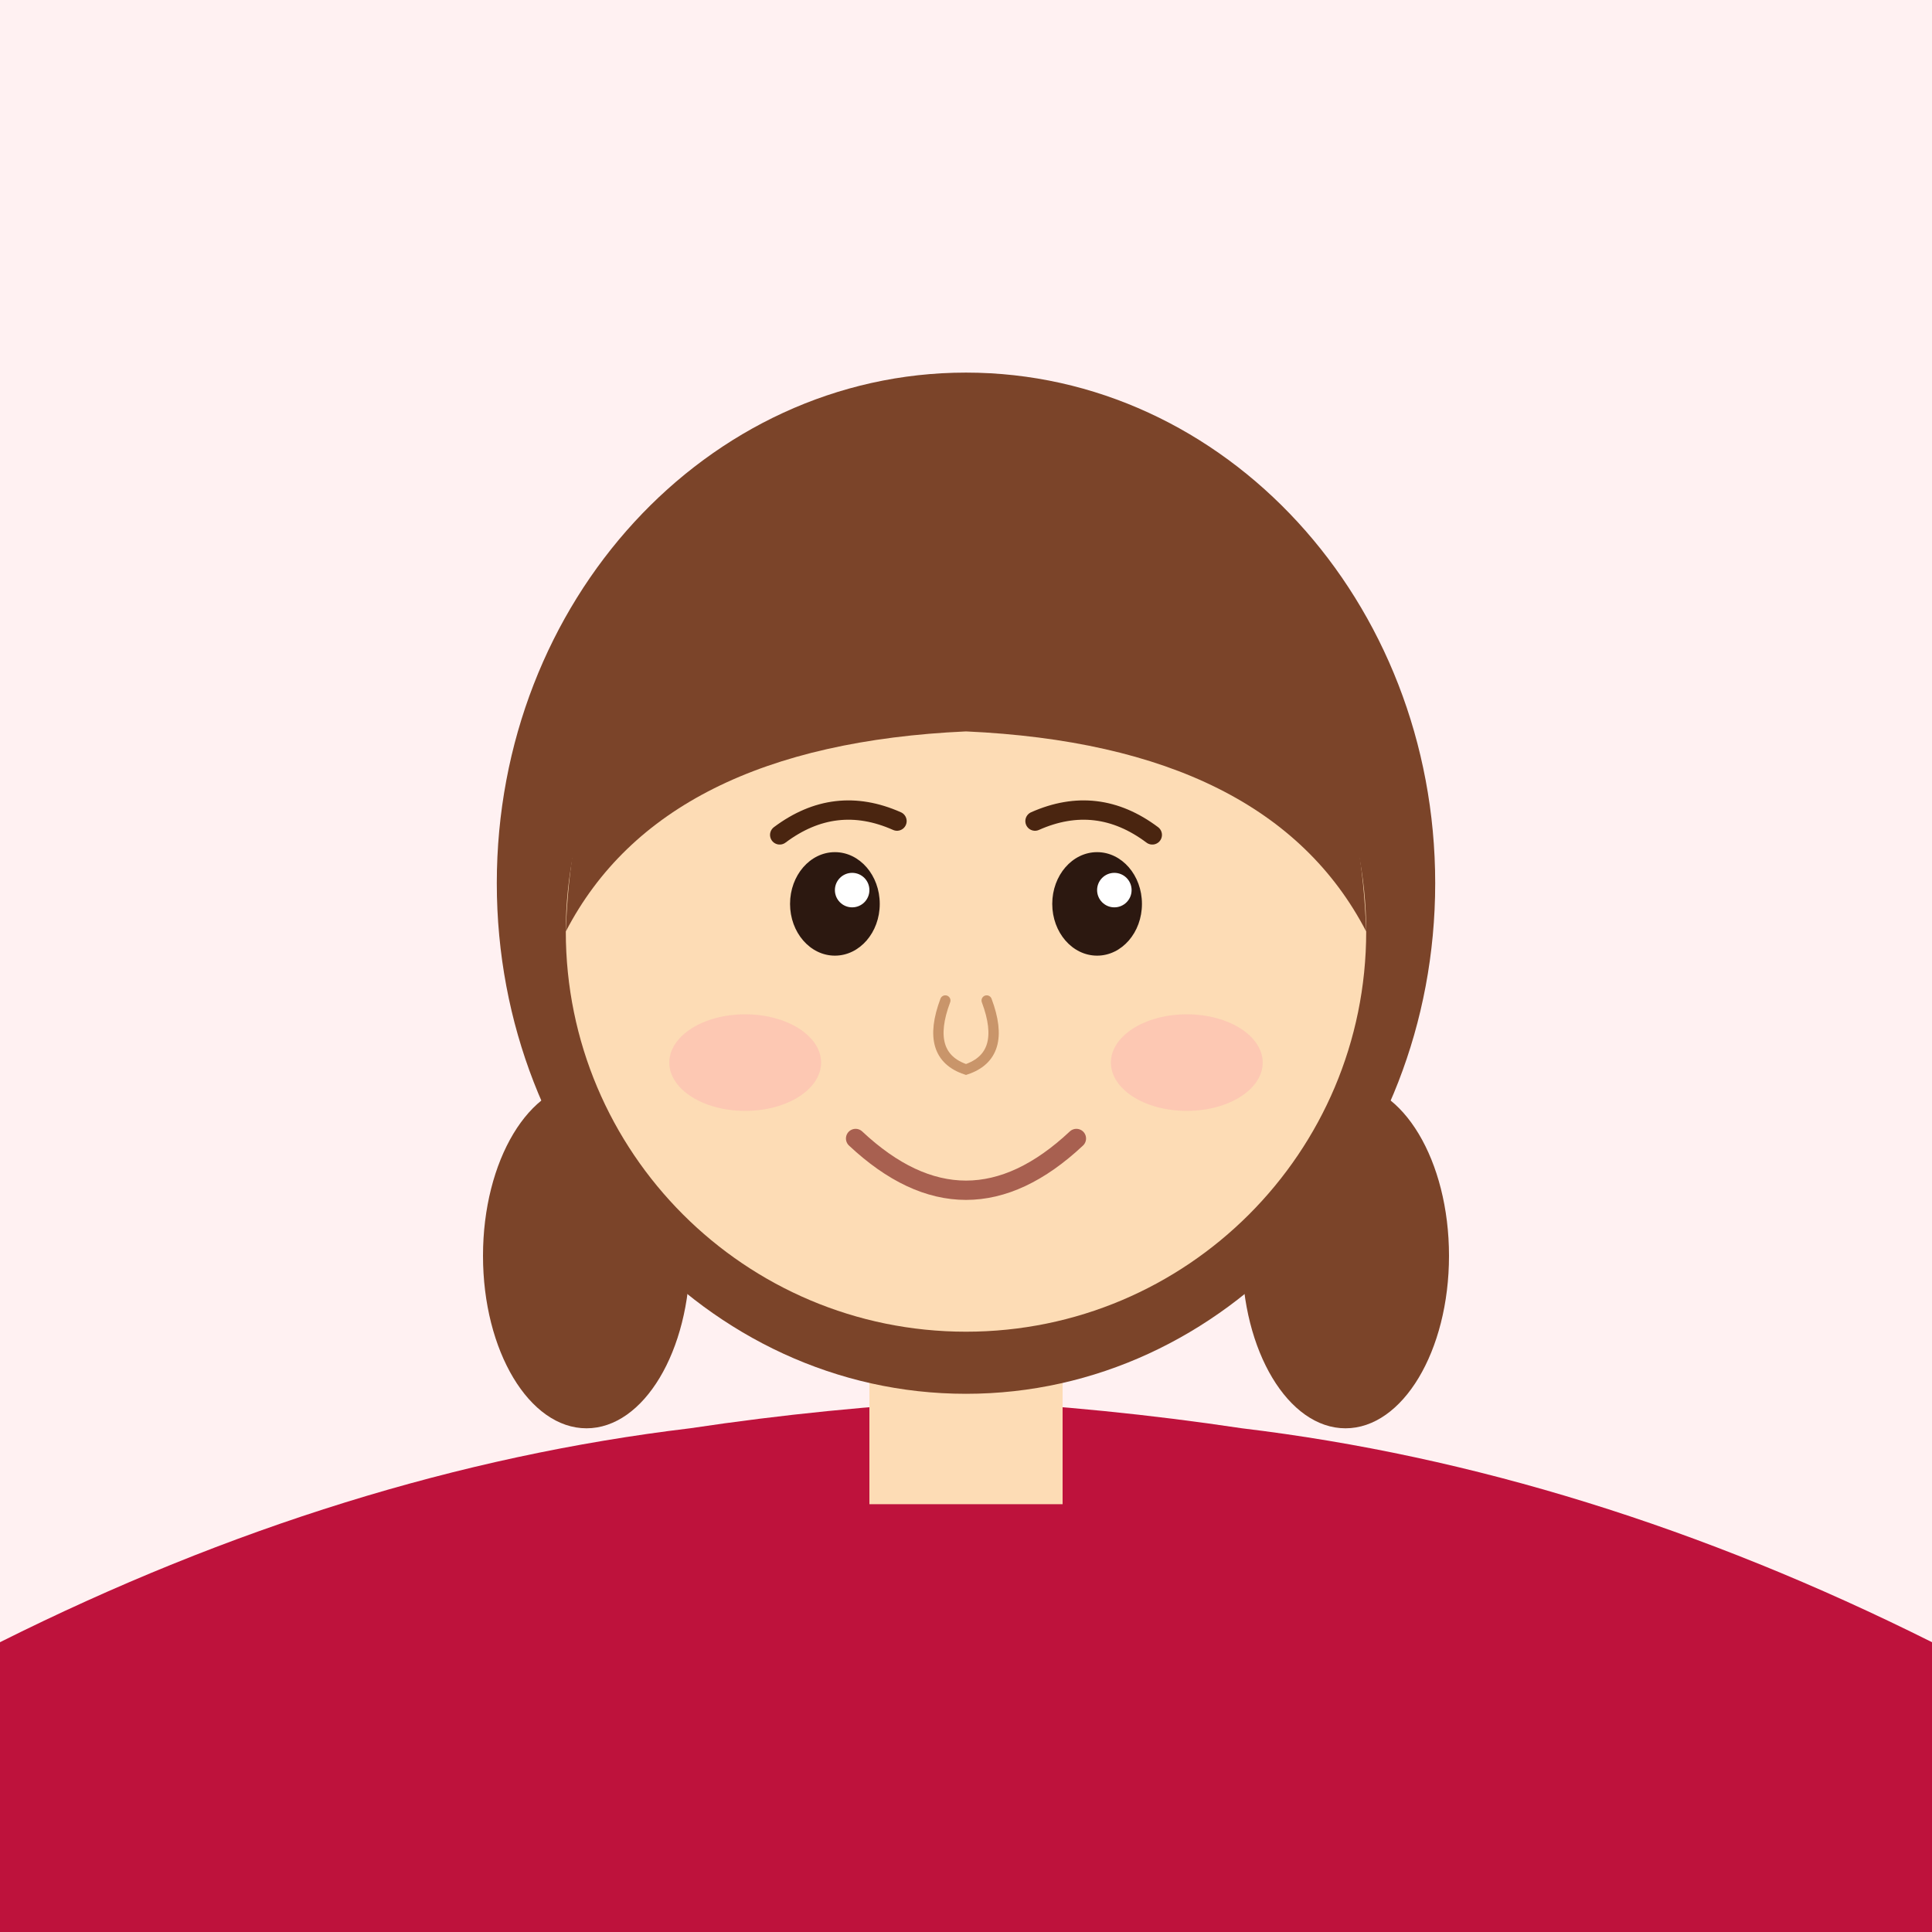
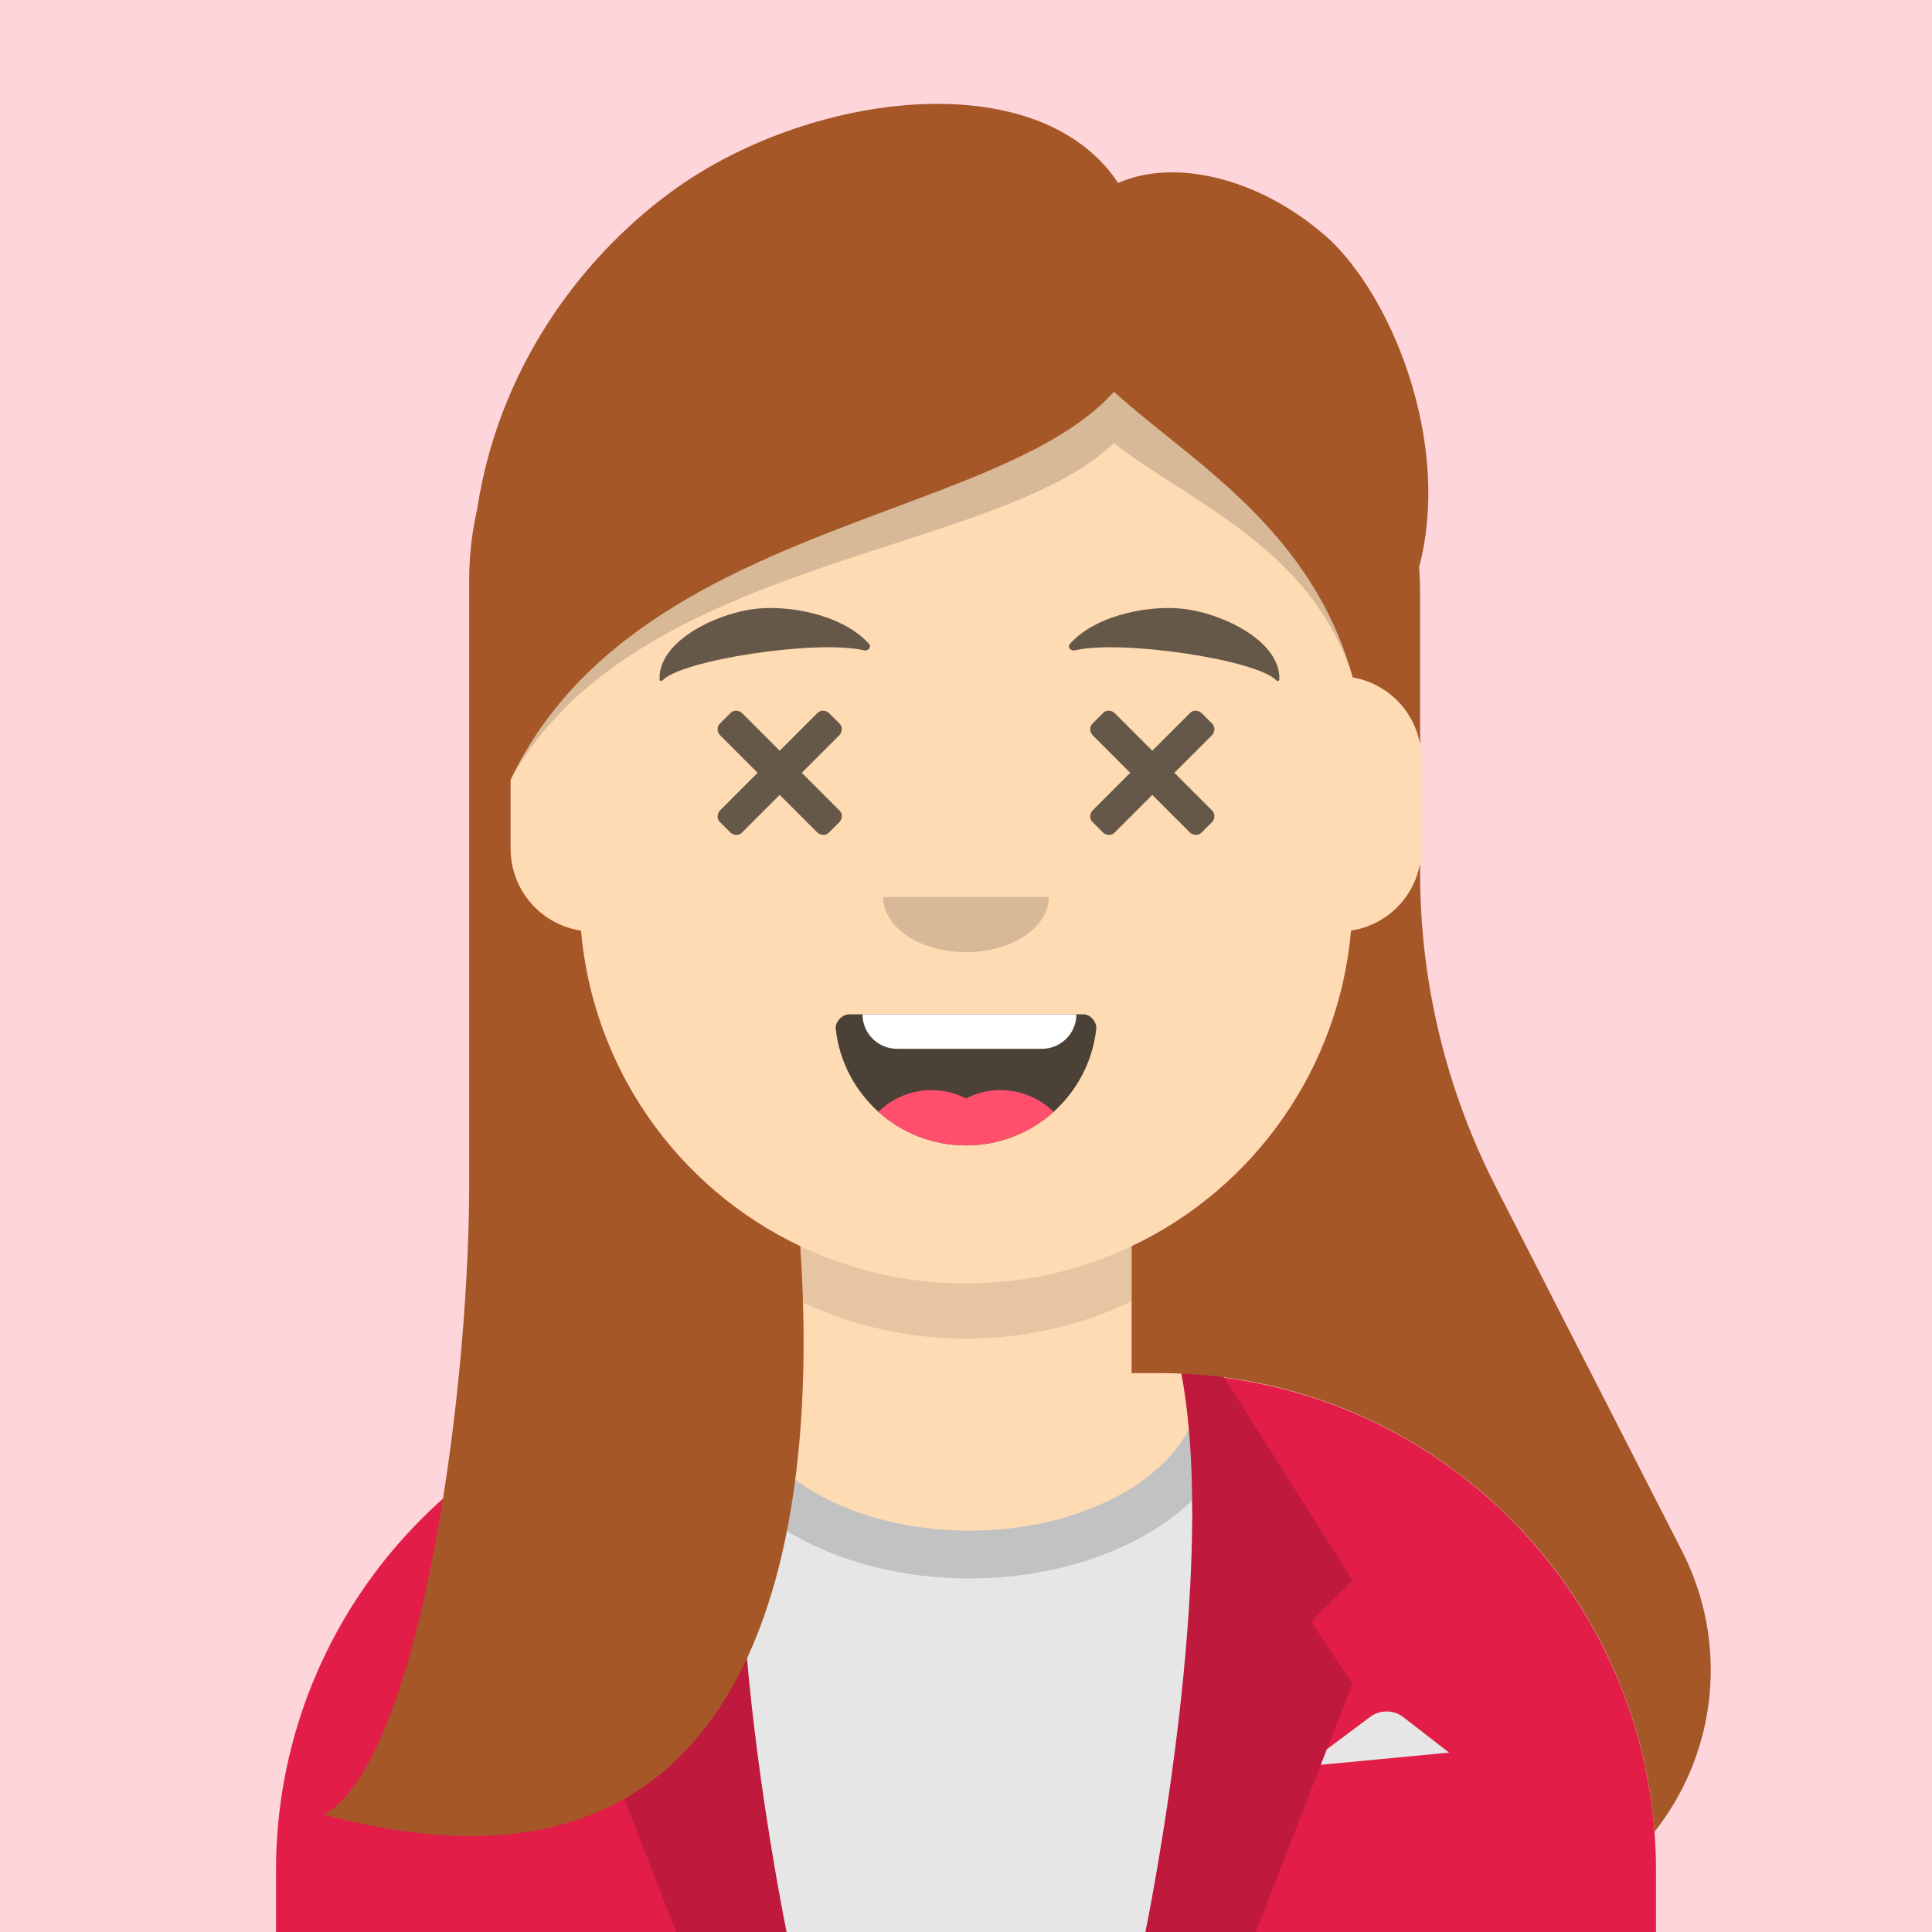
- <svg xmlns="http://www.w3.org/2000/svg" viewBox="0 0 280 280" fill="none">
-   <mask id="m">
-     <rect width="280" height="280" fill="#fff" />
+ <svg xmlns="http://www.w3.org/2000/svg" viewBox="0 0 280 280" fill="none" shape-rendering="auto">
+   <mask id="viewboxMask">
+     <rect width="280" height="280" rx="0" ry="0" x="0" y="0" fill="#fff" />
  </mask>
-   <g mask="url(#m)">
-     <rect width="280" height="280" fill="#FFF1F2" />
-     <path d="M0 280V238Q50 213 100 207Q120 204 140 203Q160 204 180 207Q230 213 280 238V280Z" fill="#BE123C" />
-     <rect x="126" y="188" width="28" height="30" fill="#FDDCB5" />
-     <ellipse cx="140" cy="128" rx="68" ry="74" fill="#7B4429" />
-     <ellipse cx="85" cy="182" rx="15" ry="25" fill="#7B4429" />
-     <ellipse cx="195" cy="182" rx="15" ry="25" fill="#7B4429" />
-     <circle cx="140" cy="135" r="58" fill="#FDDCB5" />
-     <path d="M82 135 Q84 78 140 76 Q196 78 198 135 Q184 108 140 106 Q96 108 82 135 Z" fill="#7B4429" />
-     <path d="M113 121 Q121 115 130 119" stroke="#4A2510" stroke-width="2.8" stroke-linecap="round" fill="none" />
-     <path d="M150 119 Q159 115 167 121" stroke="#4A2510" stroke-width="2.8" stroke-linecap="round" fill="none" />
-     <ellipse cx="121" cy="131" rx="6.5" ry="7.5" fill="#2C1810" />
-     <ellipse cx="159" cy="131" rx="6.5" ry="7.5" fill="#2C1810" />
-     <circle cx="123.5" cy="129" r="2.5" fill="#fff" />
-     <circle cx="161.5" cy="129" r="2.5" fill="#fff" />
-     <path d="M137 145 Q134 153 140 155 Q146 153 143 145" stroke="#C9956A" stroke-width="1.5" fill="none" stroke-linecap="round" />
-     <path d="M124 165 Q140 180 156 165" stroke="#A86050" stroke-width="2.8" fill="none" stroke-linecap="round" />
-     <ellipse cx="108" cy="154" rx="11" ry="7" fill="#FDA4AF" fill-opacity="0.35" />
-     <ellipse cx="172" cy="154" rx="11" ry="7" fill="#FDA4AF" fill-opacity="0.35" />
+   <g mask="url(#viewboxMask)">
+     <rect fill="#ffd5dc" width="280" height="280" x="0" y="0" />
+     <g transform="translate(8)">
+       <path d="M132 36a56 56 0 0 0-56 56v6.17A12 12 0 0 0 66 110v14a12 12 0 0 0 10.3 11.88 56.04 56.04 0 0 0 31.7 44.73v18.4h-4a72 72 0 0 0-72 72v9h200v-9a72 72 0 0 0-72-72h-4v-18.39a56.04 56.04 0 0 0 31.7-44.73A12 12 0 0 0 198 124v-14a12 12 0 0 0-10-11.83V92a56 56 0 0 0-56-56Z" fill="#ffdbb4" />
+       <path d="M108 180.61v8a55.79 55.79 0 0 0 24 5.39c8.59 0 16.73-1.93 24-5.39v-8a55.79 55.79 0 0 1-24 5.39 55.79 55.79 0 0 1-24-5.39Z" fill="#000" fill-opacity=".1" />
+       <g transform="translate(0 170)">
+         <path d="M132.5 51.83c18.5 0 33.5-9.62 33.5-21.48 0-.36-.01-.7-.04-1.06A72 72 0 0 1 232 101.04V110H32v-8.95a72 72 0 0 1 67.05-71.83c-.03.37-.05.75-.05 1.13 0 11.86 15 21.48 33.5 21.48Z" fill="#E6E6E6" />
+         <path d="M132.5 58.76c21.89 0 39.63-12.05 39.63-26.91 0-.6-.02-1.2-.08-1.8-2-.33-4.03-.59-6.1-.76.04.35.05.7.05 1.06 0 11.86-15 21.48-33.5 21.48S99 42.2 99 30.35c0-.38.02-.76.05-1.13-2.06.14-4.08.36-6.08.67-.07.65-.1 1.3-.1 1.96 0 14.86 17.74 26.91 39.63 26.91Z" fill="#000" fill-opacity=".16" />
+         <path d="M100.78 29.12 101 28c-2.96.05-6 1-6 1l-.42.66A72.01 72.01 0 0 0 32 101.06V110h74s-10.7-51.56-5.24-80.8l.02-.08ZM158 110s11-53 5-82c2.96.05 6 1 6 1l.42.66a72.01 72.01 0 0 1 62.58 71.4V110h-74Z" fill="#e11d48" />
+         <path d="M101 28c-6 29 5 82 5 82H90L76 74l6-9-6-6 19-30s3.04-.95 6-1ZM163 28c6 29-5 82-5 82h16l14-36-6-9 6-6-19-30s-3.04-.95-6-1Z" fill-rule="evenodd" clip-rule="evenodd" fill="#000" fill-opacity=".15" />
+         <path d="m183.42 85.77.87-2.24 6.27-4.7a4 4 0 0 1 4.85.05l6.6 5.12-18.59 1.77Z" fill="#E6E6E6" />
+       </g>
+       <g transform="translate(78 134)">
+         <path fill-rule="evenodd" clip-rule="evenodd" d="M35.12 15.13a19 19 0 0 0 37.77-.09c.08-.77-.77-2.04-1.85-2.04H37.1C36 13 35 14.18 35.12 15.13Z" fill="#000" fill-opacity=".7" />
+         <path d="M70 13H39a5 5 0 0 0 5 5h21a5 5 0 0 0 5-5Z" fill="#fff" />
+         <path d="M66.7 27.14A10.96 10.96 0 0 0 54 25.2a10.95 10.95 0 0 0-12.7 1.94A18.93 18.93 0 0 0 54 32c4.88 0 9.33-1.84 12.7-4.86Z" fill="#FF4F6D" />
+       </g>
+       <g transform="translate(104 122)">
+         <path fill-rule="evenodd" clip-rule="evenodd" d="M16 8c0 4.42 5.37 8 12 8s12-3.58 12-8" fill="#000" fill-opacity=".16" />
+       </g>
+       <g transform="translate(76 90)">
+         <path d="M34.5 30.7 29 25.2l-5.5 5.5c-.4.4-1.1.4-1.6 0l-1.6-1.6c-.4-.4-.4-1.1 0-1.6l5.5-5.5-5.5-5.5c-.4-.5-.4-1.2 0-1.6l1.6-1.6c.4-.4 1.1-.4 1.6 0l5.5 5.5 5.5-5.5c.4-.4 1.1-.4 1.6 0l1.6 1.6c.4.4.4 1.1 0 1.6L32.2 22l5.5 5.5c.4.4.4 1.1 0 1.6l-1.6 1.6c-.4.4-1.1.4-1.6 0ZM88.5 30.7 83 25.2l-5.5 5.5c-.4.4-1.1.4-1.6 0l-1.6-1.6c-.4-.4-.4-1.1 0-1.6l5.5-5.5-5.5-5.5c-.4-.5-.4-1.2 0-1.6l1.6-1.6c.4-.4 1.1-.4 1.6 0l5.5 5.5 5.5-5.5c.4-.4 1.1-.4 1.6 0l1.6 1.6c.4.4.4 1.1 0 1.6L86.2 22l5.5 5.5c.4.4.4 1.1 0 1.6l-1.6 1.6c-.4.4-1.1.4-1.6 0Z" fill="#000" fill-opacity=".6" />
+       </g>
+       <g transform="translate(76 82)">
+         <path d="M26.55 6.15c-5.8.27-15.2 4.49-14.96 10.34.01.18.3.27.43.12 2.76-2.96 22.32-5.95 29.2-4.36.64.14 1.12-.48.72-.93-3.43-3.85-10.2-5.43-15.4-5.18ZM86.45 6.15c5.8.27 15.2 4.49 14.96 10.34-.01.18-.3.27-.43.12-2.76-2.96-22.32-5.95-29.2-4.36-.64.14-1.12-.48-.72-.93 3.43-3.85 10.2-5.43 15.4-5.18Z" fill-rule="evenodd" clip-rule="evenodd" fill="#000" fill-opacity=".6" />
+       </g>
+       <g transform="translate(-1)">
+         <path d="M67 113c10.86-22.7 34.67-31.6 55.44-39.36 13.32-4.97 25.39-9.48 32-16.86 2.22 2.02 4.75 4.05 7.41 6.2C172.06 71.16 184.21 80.91 189 98v.17a12 12 0 0 1 9.81 9.72V86.04c0-1.3-.05-2.57-.15-3.84 4.54-17-3.1-37.78-12.66-47.2-9.48-8.82-22.3-12.32-30.95-8.48C143.45 8.98 109.9 13.24 90 28c-13.22 9.8-24.79 25.72-27.84 45.75A46.18 46.18 0 0 0 61 84.05v88.5c-.2 31.5-7.4 82.49-21 90.45 62.36 16.8 71.93-38.15 69-82v-.39a56.03 56.03 0 0 1-31.8-45.74A12 12 0 0 1 67 123v-10ZM157 180.61a56.03 56.03 0 0 0 31.8-45.74 12 12 0 0 0 10.01-9.76v1.36A100 100 0 0 0 209.78 172l26.95 52.71a37.79 37.79 0 0 1-3.94 40.76A72 72 0 0 0 161 199h-4v-18.39Z" fill="#a55728" />
+         <path d="M67 113c10.86-22.7 34.67-31.6 55.44-39.36 13.32-4.97 25.39-9.48 32-16.86 2.22 2.02 4.75 4.05 7.41 6.2 10.19 8.17 22.3 17.89 27.11 34.9-4.57-14.04-15.75-21.22-25.6-27.55-3.21-2.06-6.28-4.03-8.93-6.12-6.6 6.4-18.67 10.32-32 14.64C101.68 85.58 77.87 93.3 67 113Z" fill="#000" fill-opacity=".16" />
+       </g>
+       <g transform="translate(49 72)" />
+       <g transform="translate(62 42)" />
+     </g>
  </g>
</svg>
